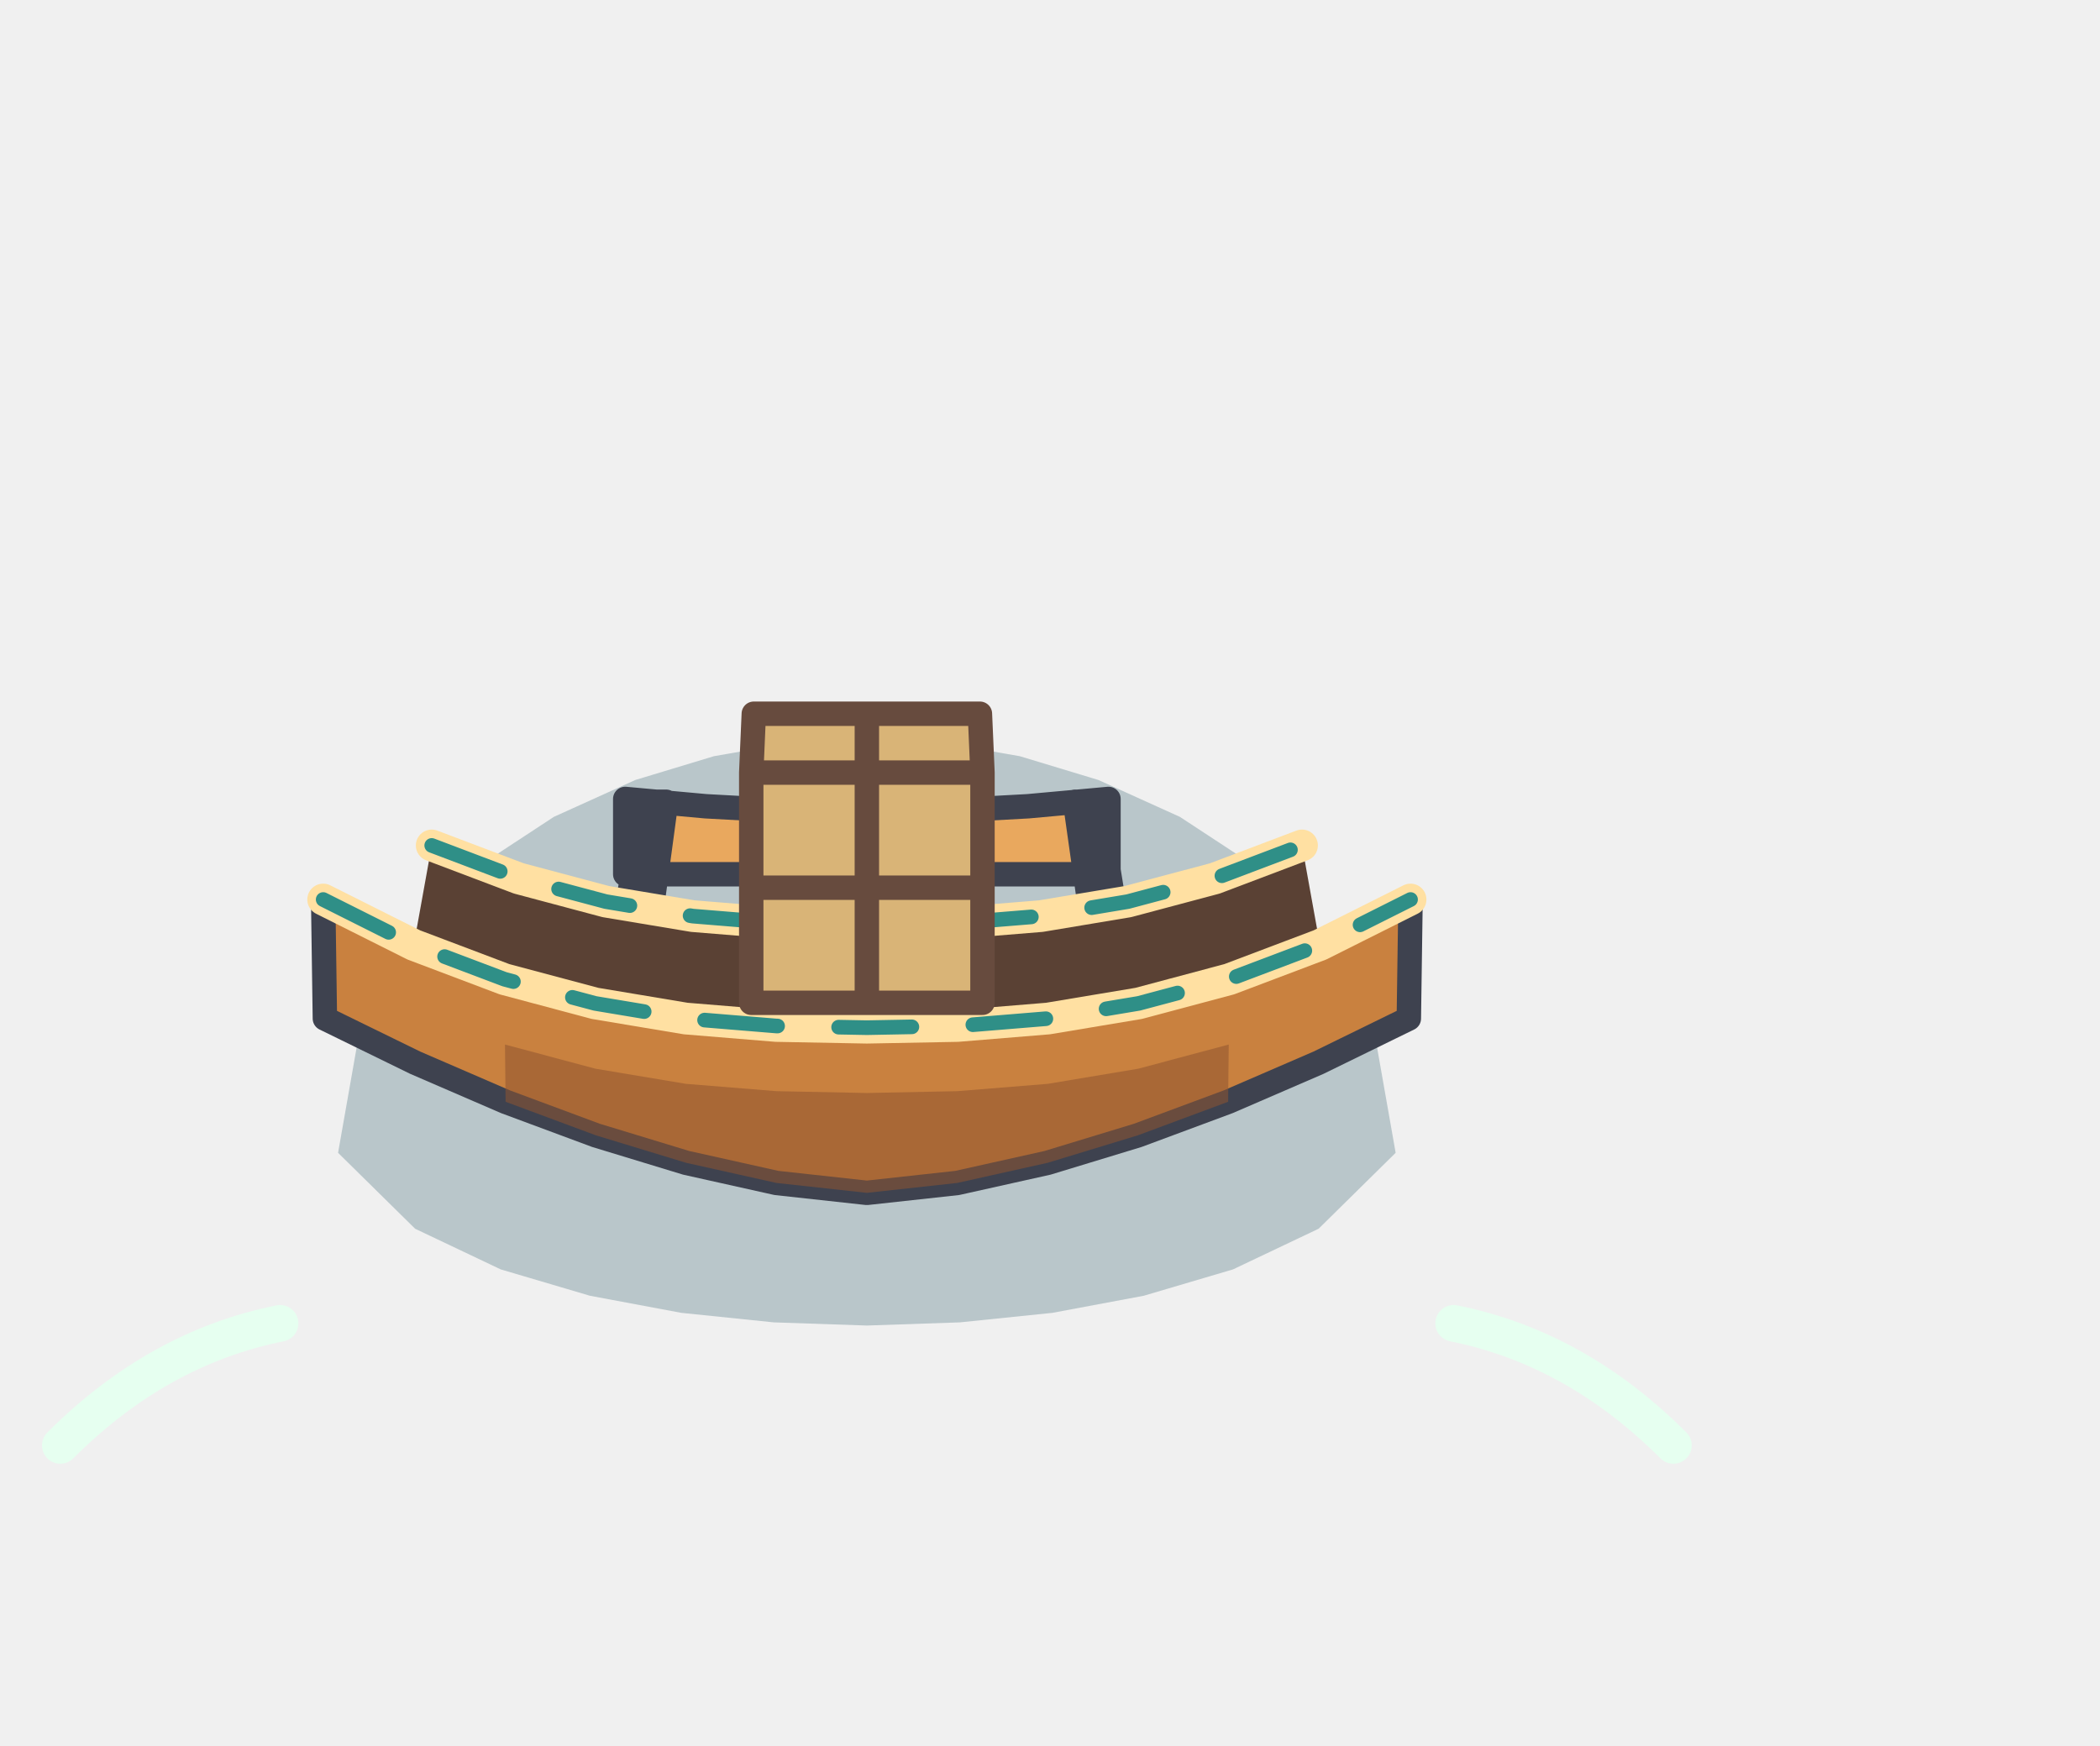
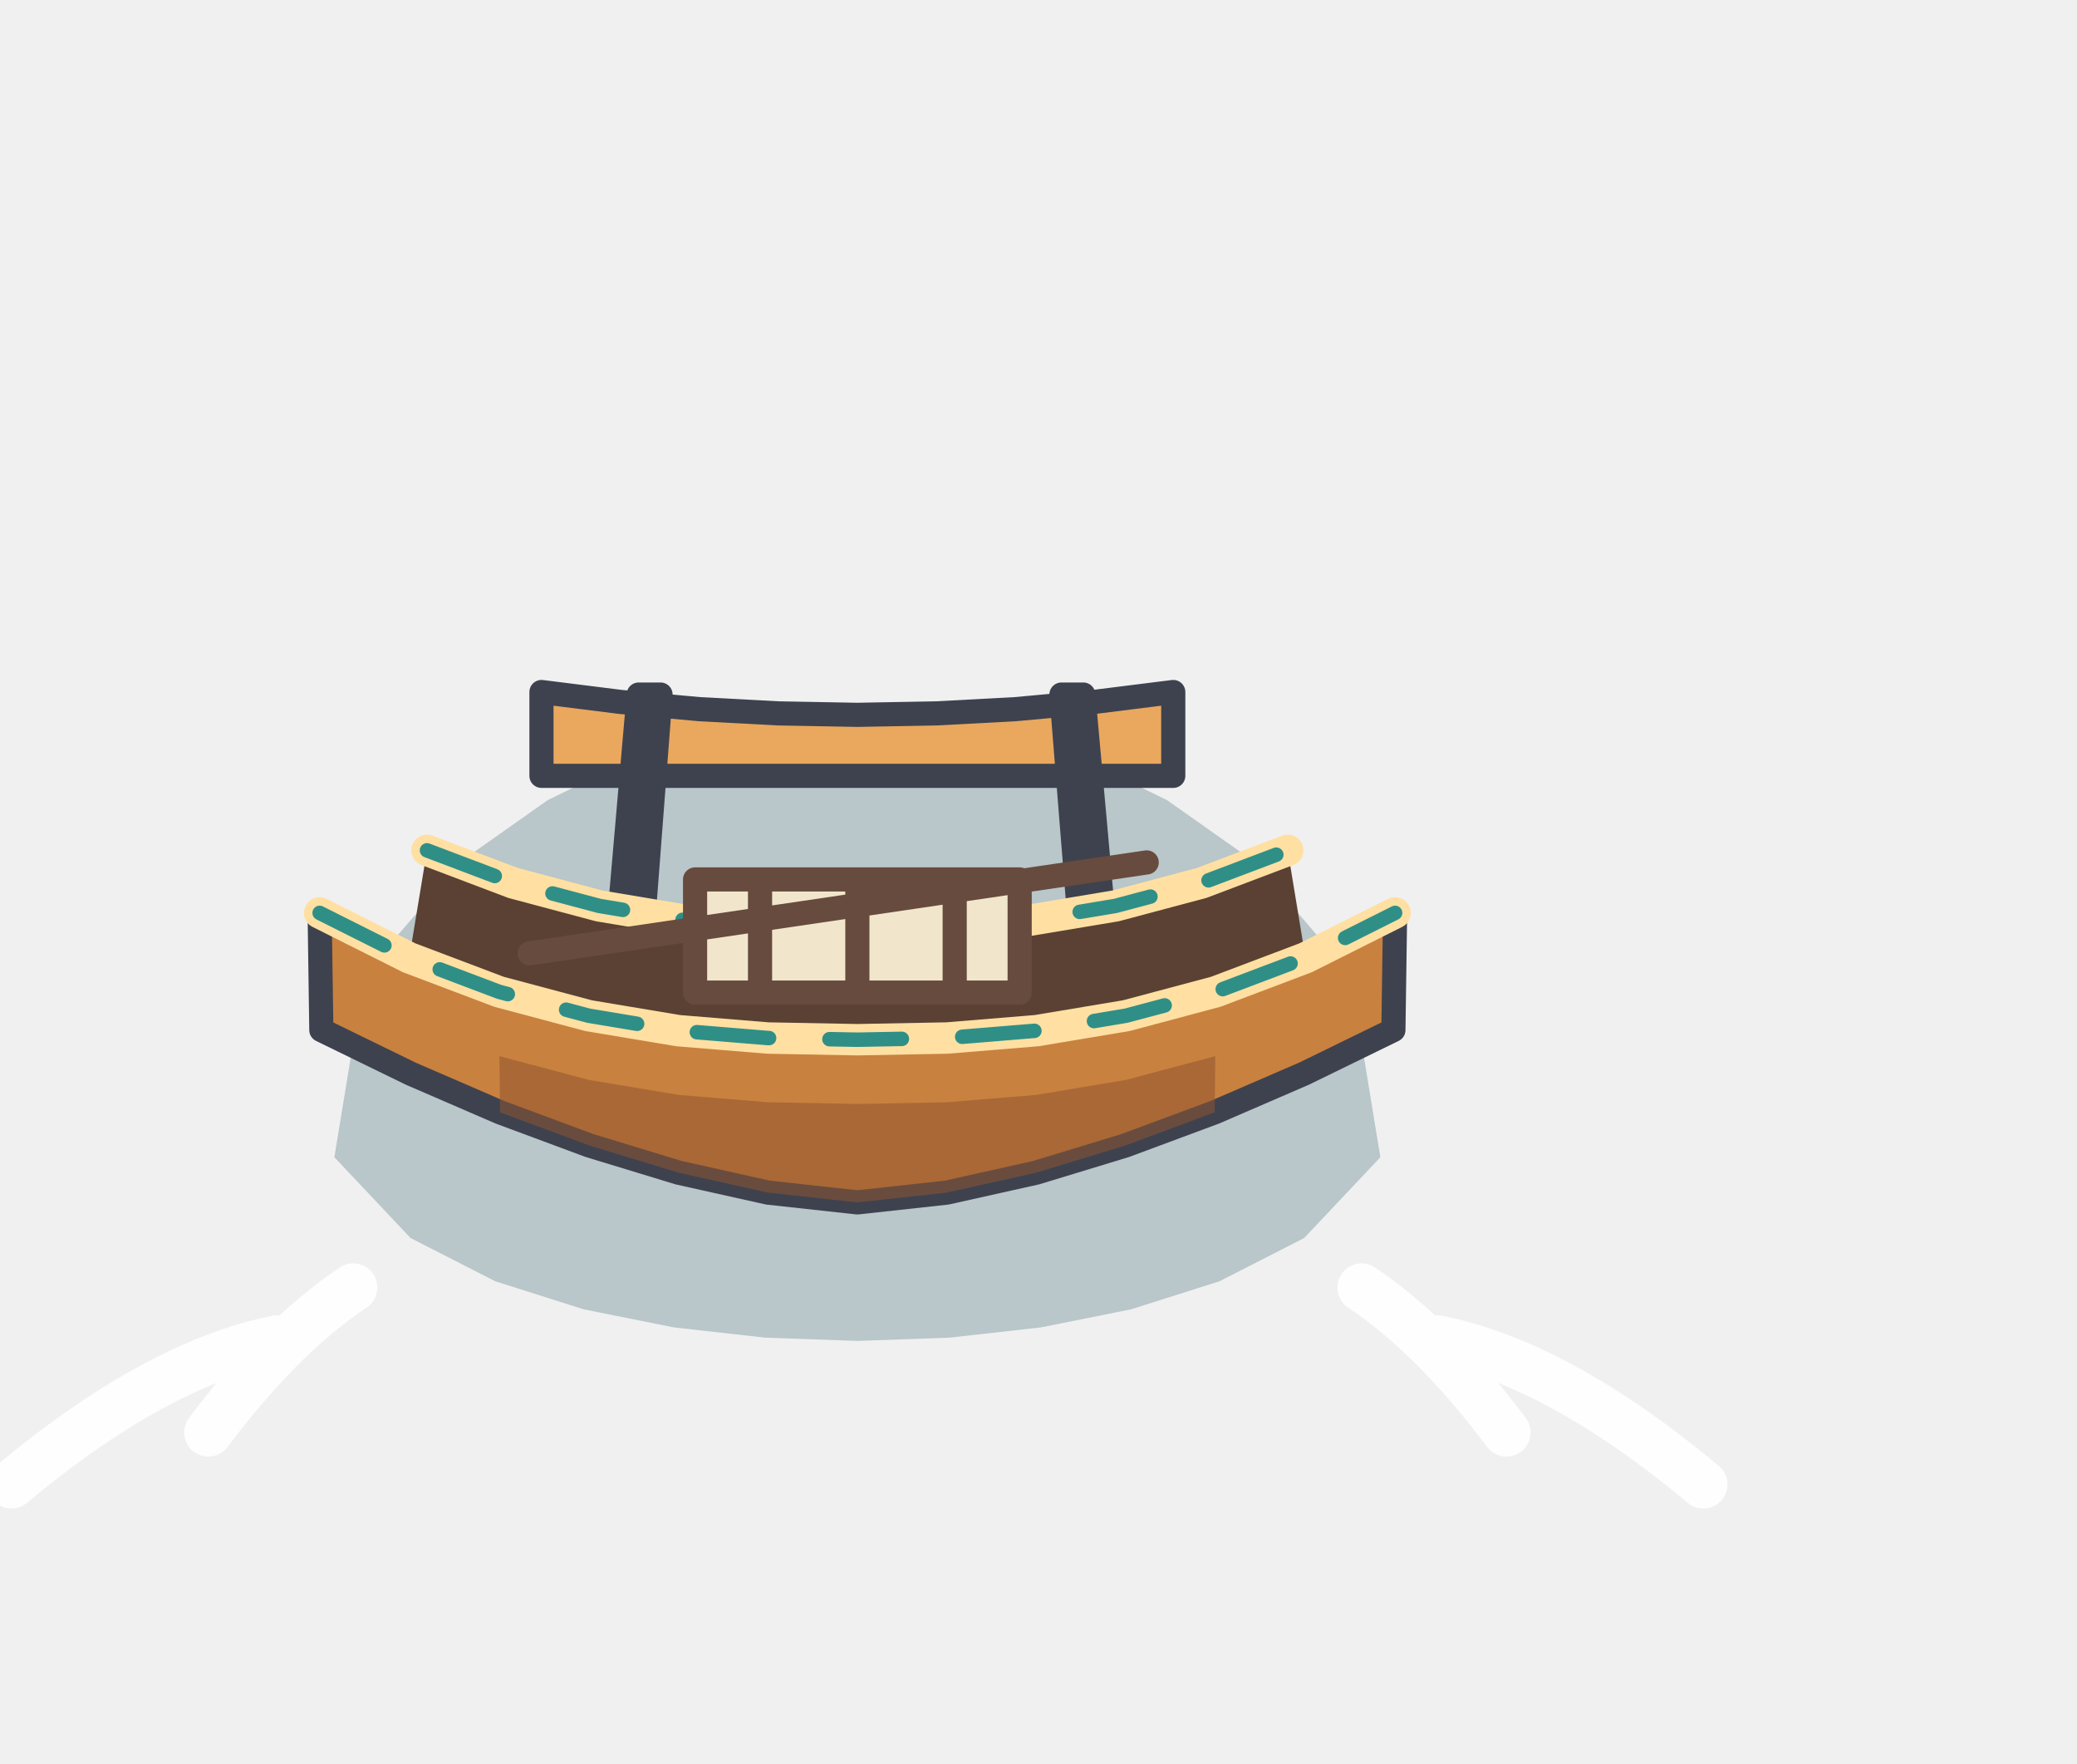
- <svg xmlns="http://www.w3.org/2000/svg" width="172" height="143" viewBox="0 0 172 143">
-   <g transform="translate(-124 -442)" stroke-linejoin="round" stroke-linecap="round">
-     <path d="M151.69 536.44L158.00 542.66L165.01 545.99L172.32 548.15L179.80 549.55L187.37 550.33L195.00 550.59L202.63 550.33L210.20 549.55L217.68 548.15L224.99 545.99L232.00 542.66L238.31 536.44L235.82 522.31L227.74 513.58L220.64 508.92L213.97 505.90L207.53 503.95L201.23 502.85L195.00 502.49L188.77 502.85L182.47 503.95L176.03 505.90L169.36 508.92L162.26 513.58L154.18 522.31Z" fill="#1D4F5C" fill-opacity=".26" />
-     <path d="M146.94 550.41q-10 2 -18 10 M243.06 550.41q10 2 18 10" fill="none" stroke="#E6FFF0" stroke-width="3" />
-     <path d="M175.26 517.11L176.73 507.68L178.56 507.68L177.24 517.46Z M213.42 517.35L212.05 507.68L213.88 507.68L215.39 516.98Z M175.21 507.45L181.80 508.05L188.40 508.41L195.00 508.53L201.60 508.41L208.20 508.05L214.79 507.45L214.79 513.62L208.20 513.62L201.60 513.62L195.00 513.62L188.40 513.62L181.80 513.62L175.21 513.62Z" fill="#E9A85E" stroke="#3E424F" stroke-width="2" />
-     <path d="M150.47 515.69L157.89 519.41L165.32 522.22L172.74 524.20L180.16 525.44L187.58 526.05L195.00 526.19L202.42 526.05L209.84 525.44L217.26 524.20L224.68 522.22L232.11 519.41L239.53 515.69L239.39 525.44L231.99 529.06L224.59 532.26L217.19 535.01L209.80 537.26L202.40 538.91L195.00 539.72L187.60 538.91L180.20 537.26L172.81 535.01L165.41 532.26L158.01 529.06L150.61 525.44Z" fill="#C9813F" stroke="#3E424F" stroke-width="2" />
-     <path d="M165.36 527.57L172.77 529.55L180.18 530.79L187.59 531.39L195.00 531.54L202.41 531.39L209.82 530.79L217.23 529.55L224.64 527.57L224.59 532.26L217.19 535.01L209.80 537.26L202.40 538.91L195.00 539.72L187.60 538.91L180.20 537.26L172.81 535.01L165.41 532.26Z" fill="#8E5530" fill-opacity=".55" />
-     <path d="M157.89 519.41L165.32 522.22L172.74 524.20L180.16 525.44L187.58 526.05L195.00 526.19L202.42 526.05L209.84 525.44L217.26 524.20L224.68 522.22L232.11 519.41L230.64 511.26L223.51 513.96L216.38 515.86L209.25 517.05L202.13 517.63L195.00 517.77L187.87 517.63L180.75 517.05L173.62 515.86L166.49 513.96L159.36 511.26Z" fill="#5A4134" />
-     <path d="M150.47 515.69L157.89 519.41L165.32 522.22L172.74 524.20L180.16 525.44L187.58 526.05L195.00 526.19L202.42 526.05L209.84 525.44L217.26 524.20L224.68 522.22L232.11 519.41L239.53 515.69 M159.36 511.26L166.49 513.96L173.62 515.86L180.75 517.05L187.87 517.63L195.00 517.77L202.13 517.63L209.25 517.05L216.38 515.86L223.51 513.96L230.64 511.26" fill="none" stroke="#FFE0A2" stroke-width="2.6" />
-     <path d="M150.47 515.69L157.89 519.41L165.32 522.22L172.74 524.20L180.16 525.44L187.58 526.05L195.00 526.19L202.42 526.05L209.84 525.44L217.26 524.20L224.68 522.22L232.11 519.41L239.53 515.69 M159.36 511.26L166.49 513.96L173.62 515.86L180.75 517.05L187.87 517.63L195.00 517.77L202.13 517.63L209.25 517.05L216.38 515.86L223.51 513.96L230.64 511.26" fill="none" stroke="#2F8F87" stroke-width="1.2" stroke-dasharray="6 5" />
-     <path d="M185.53 524.15L204.47 524.15L204.47 505.29L185.53 505.29Z M185.53 505.29L204.47 505.29L204.26 500.47L185.74 500.47Z M195.00 524.15L195.00 505.29L195.00 500.47 M185.53 514.72L204.47 514.72" fill="#D9B477" stroke="#674B3E" stroke-width="2" />
+ <svg xmlns="http://www.w3.org/2000/svg" width="172" height="146" viewBox="0 0 172 146">
+   <g transform="translate(-124 -459)" stroke-linejoin="round" stroke-linecap="round">
+     <path d="M151.69 554.82L158.00 561.51L165.01 565.09L172.32 567.41L179.80 568.91L187.37 569.76L195.00 570.03L202.63 569.76L210.20 568.91L217.68 567.41L224.99 565.09L232.00 561.51L238.31 554.82L235.82 539.63L227.74 530.26L220.64 525.25L213.97 522.00L207.53 519.91L201.23 518.72L195.00 518.34L188.77 518.72L182.47 519.91L176.03 522.00L169.36 525.25L162.26 530.26L154.18 539.63Z" fill="#1D4F5C" fill-opacity=".26" />
+     <path d="M146.94 569.91q-10 2 -22 12 M153.25 565.61q-6 4 -12 12 M243.06 569.91q10 2 22 12 M236.75 565.61q6 4 12 12" fill="none" stroke="#FFFFFF" stroke-opacity=".9" stroke-width="4" />
+     <path d="M175.26 535.26L176.89 516.51L178.70 516.51L177.24 535.61Z M213.42 535.50L211.90 516.51L213.71 516.51L215.39 535.13Z M168.84 516.30L175.38 517.12L181.92 517.72L188.46 518.07L195.00 518.19L201.54 518.07L208.08 517.72L214.62 517.12L221.16 516.30L221.16 523.24L214.62 523.24L208.08 523.24L201.54 523.24L195.00 523.24L188.46 523.24L181.92 523.24L175.38 523.24L168.84 523.24Z" fill="#E9A85E" stroke="#3E424F" stroke-width="2" />
+     <path d="M150.47 534.59L157.89 538.31L165.32 541.12L172.74 543.10L180.16 544.34L187.58 544.95L195.00 545.09L202.42 544.95L209.84 544.34L217.26 543.10L224.68 541.12L232.11 538.31L239.53 534.59L239.39 544.29L231.99 547.90L224.59 551.10L217.19 553.85L209.80 556.10L202.40 557.75L195.00 558.56L187.60 557.75L180.20 556.10L172.81 553.85L165.41 551.10L158.01 547.90L150.61 544.29Z" fill="#C9813F" stroke="#3E424F" stroke-width="2" />
+     <path d="M165.36 546.45L172.77 548.42L180.18 549.66L187.59 550.27L195.00 550.41L202.41 550.27L209.82 549.66L217.23 548.42L224.64 546.45L224.59 551.10L217.19 553.85L209.80 556.10L202.40 557.75L195.00 558.56L187.60 557.75L180.20 556.10L172.81 553.85L165.41 551.10Z" fill="#8E5530" fill-opacity=".55" />
+     <path d="M157.89 538.31L165.32 541.12L172.74 543.10L180.16 544.34L187.58 544.95L195.00 545.09L202.42 544.95L209.84 544.34L217.26 543.10L224.68 541.12L232.11 538.31L230.64 529.41L223.51 532.11L216.38 534.01L209.25 535.20L202.13 535.78L195.00 535.92L187.87 535.78L180.75 535.20L173.62 534.01L166.49 532.11L159.36 529.41Z" fill="#5A4134" />
+     <path d="M150.47 534.59L157.89 538.31L165.32 541.12L172.74 543.10L180.16 544.34L187.58 544.95L195.00 545.09L202.42 544.95L209.84 544.34L217.26 543.10L224.68 541.12L232.11 538.31L239.53 534.59 M159.36 529.41L166.49 532.11L173.62 534.01L180.75 535.20L187.87 535.78L195.00 535.92L202.13 535.78L209.25 535.20L216.38 534.01L223.51 532.11L230.64 529.41" fill="none" stroke="#FFE0A2" stroke-width="2.6" />
+     <path d="M150.47 534.59L157.89 538.31L165.32 541.12L172.74 543.10L180.16 544.34L187.58 544.95L195.00 545.09L202.42 544.95L209.84 544.34L217.26 543.10L224.68 541.12L232.11 538.31L239.53 534.59 M159.36 529.41L166.49 532.11L173.62 534.01L180.75 535.20L187.87 535.78L195.00 535.92L202.13 535.78L209.25 535.20L216.38 534.01L223.51 532.11L230.64 529.41" fill="none" stroke="#2F8F87" stroke-width="1.2" stroke-dasharray="6 5" />
+     <path d="M181.56 531.82L185.59 531.82L190.97 531.82L195.00 531.82L199.03 531.82L204.41 531.82L208.44 531.82L208.44 541.19L204.41 541.19L199.03 541.19L195.00 541.19L190.97 541.19L185.59 541.19L181.56 541.19Z M186.94 531.82L186.94 541.19M195.00 531.82L195.00 541.19M203.06 531.82L203.06 541.19 M167.86 537.94L218.96 530.41" fill="#F1E6CC" stroke="#674B3E" stroke-width="2" />
  </g>
</svg>
